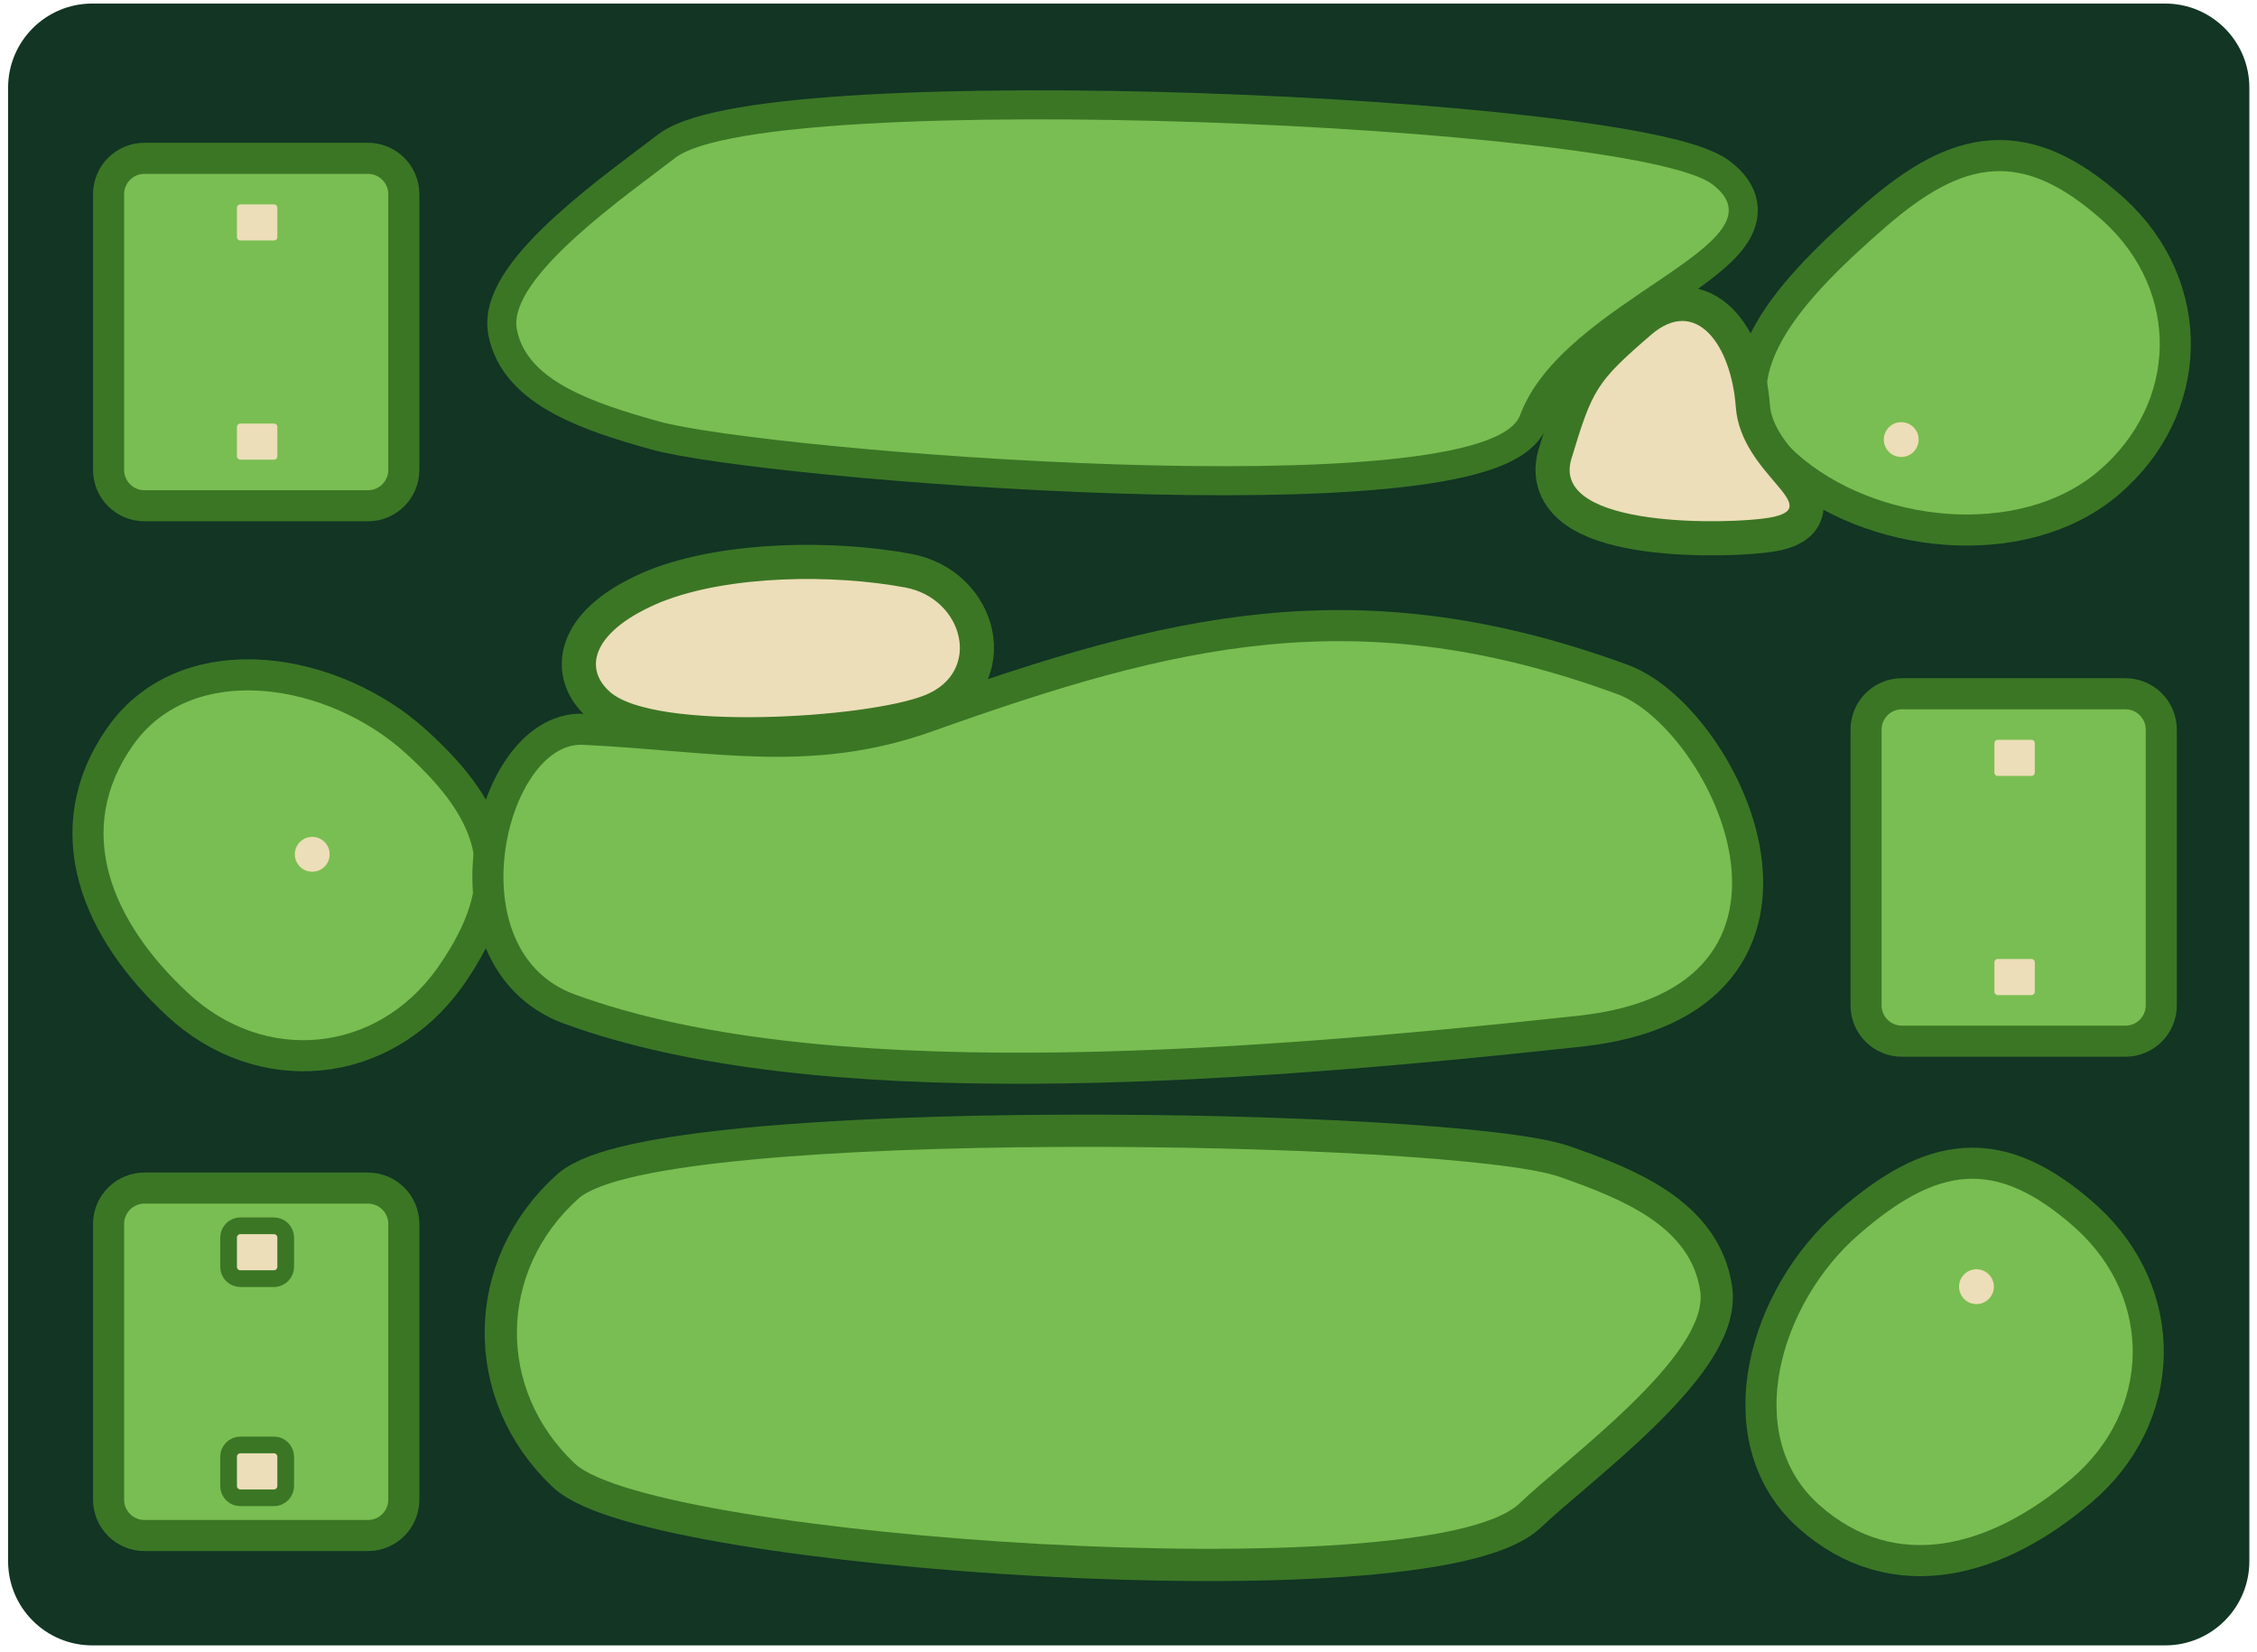
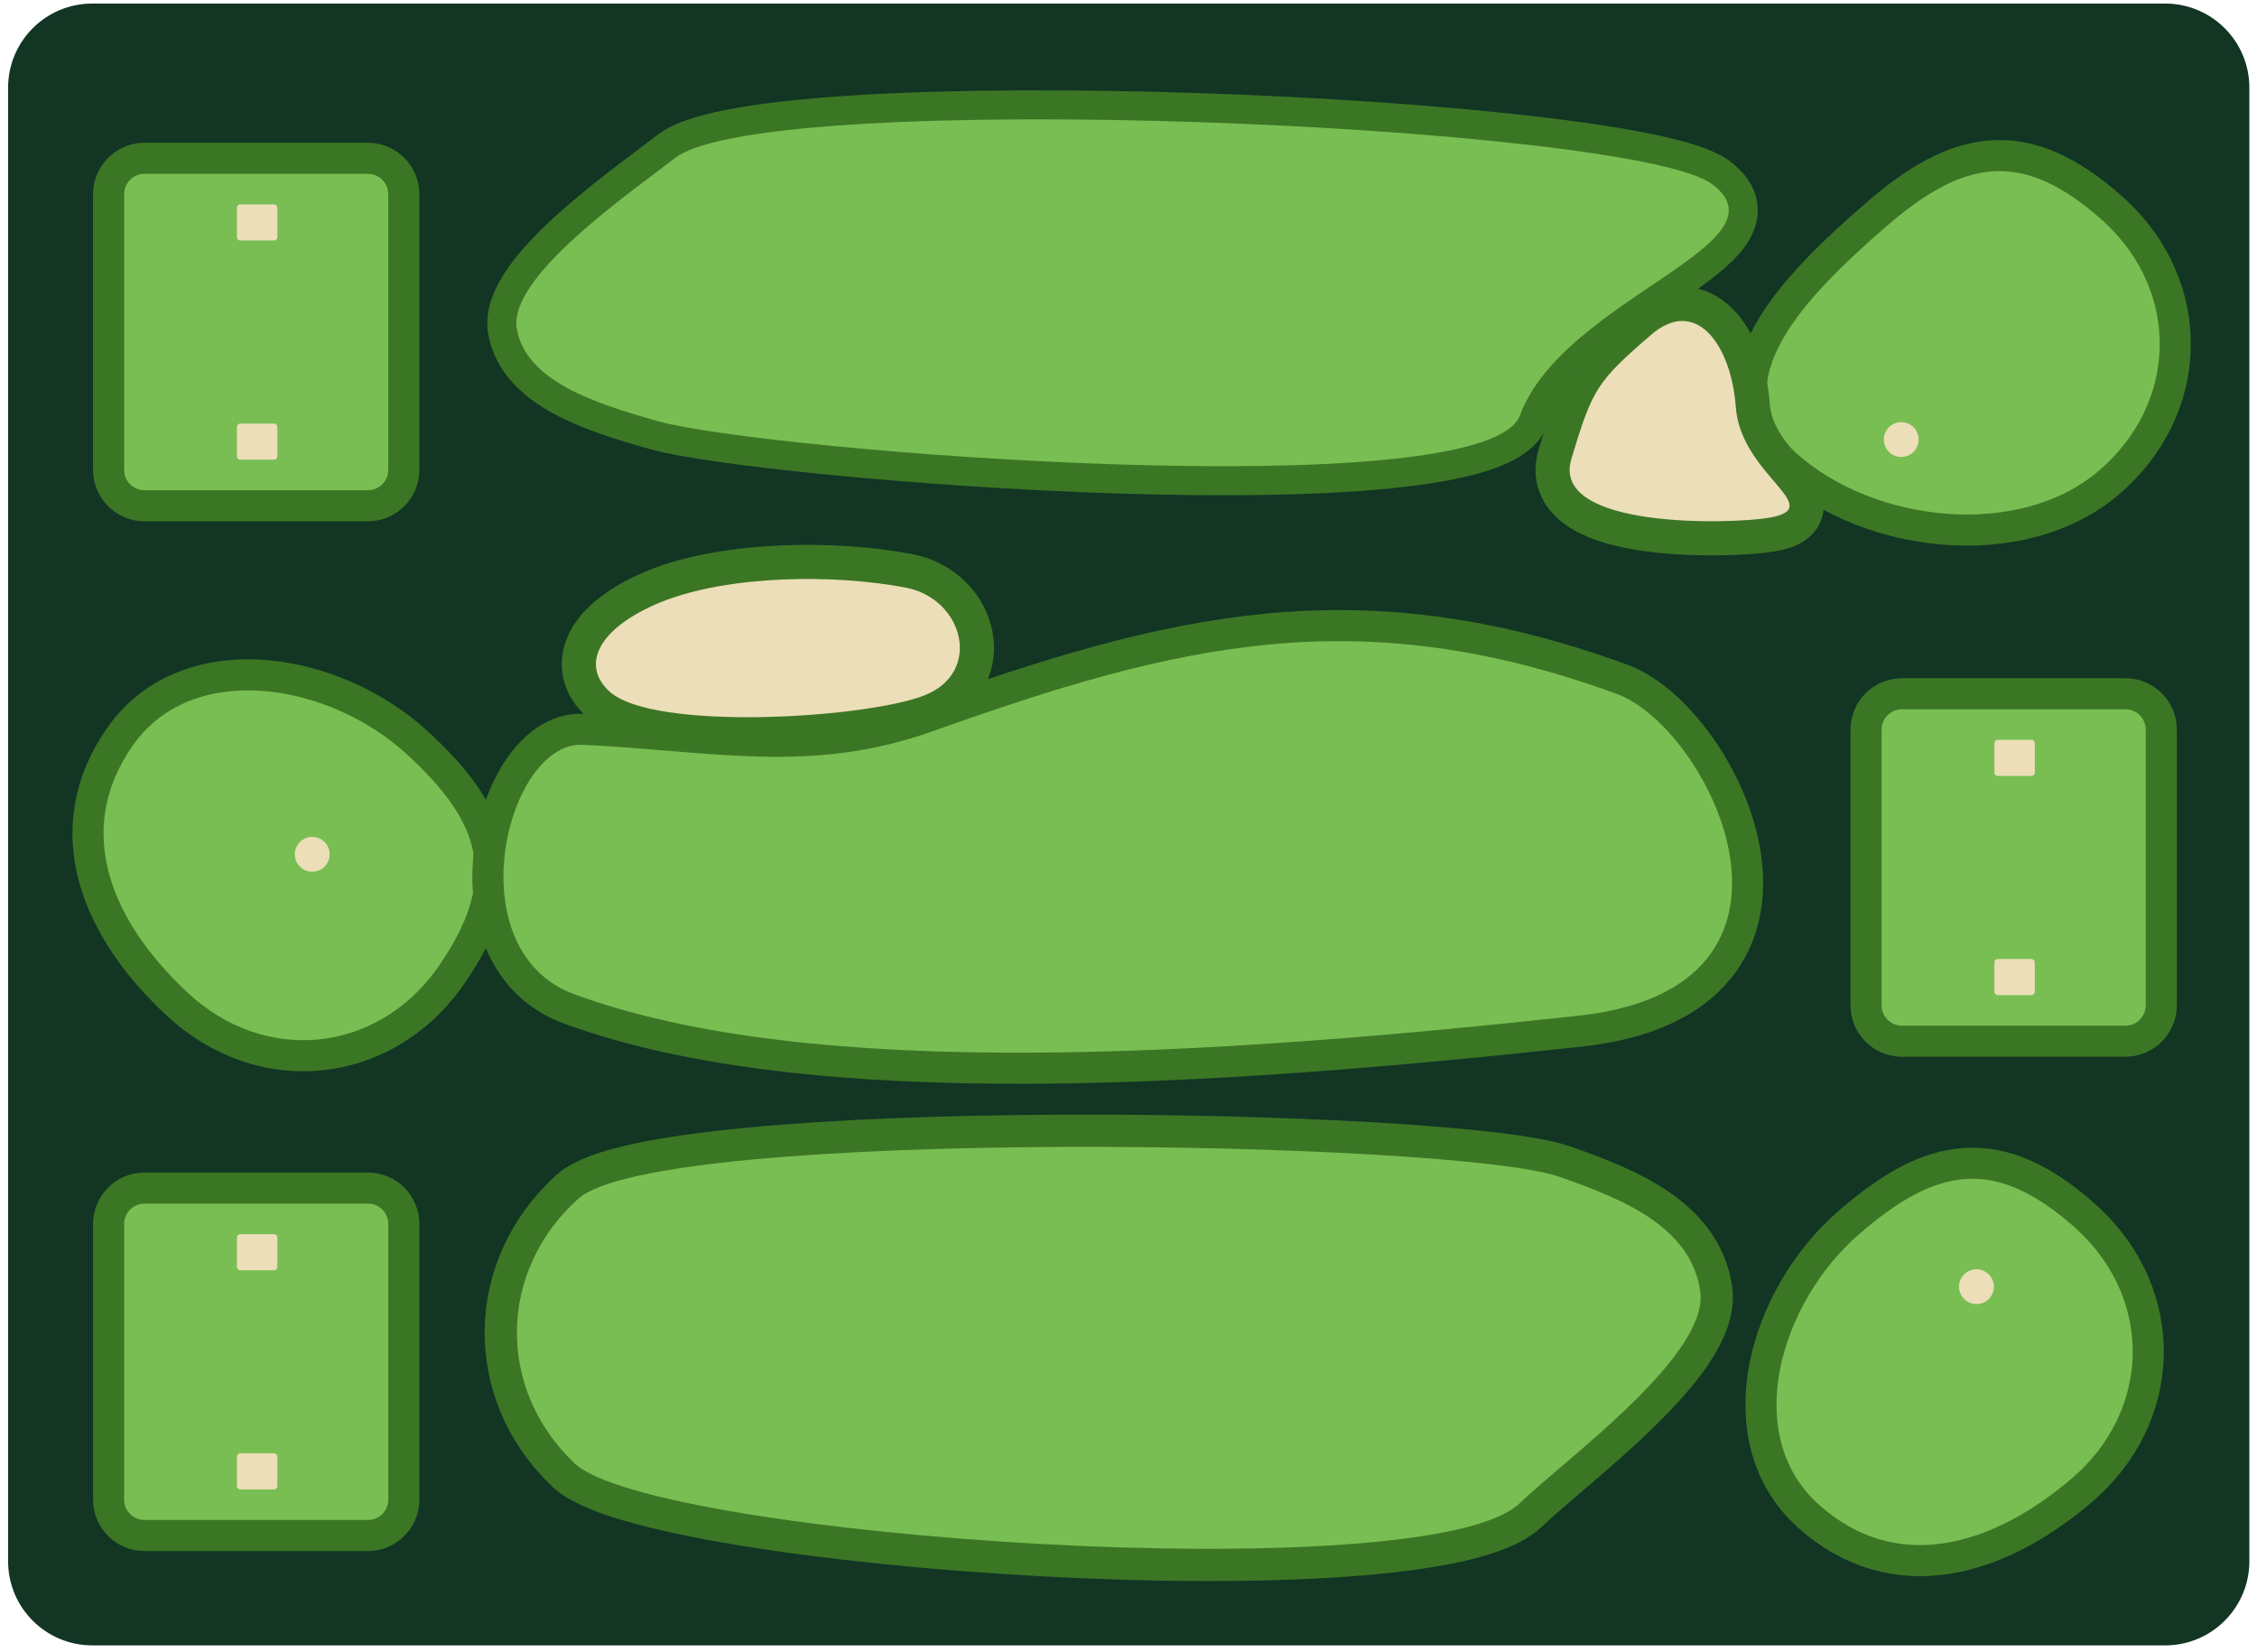
<svg xmlns="http://www.w3.org/2000/svg" width="287mm" height="210mm" viewBox="0 0 287 210" version="1.1" id="svg1">
  <defs id="defs1" />
  <g id="layer1">
    <rect style="fill:#123524;fill-opacity:1;stroke:none;stroke-width:0.719;stroke-linecap:round;stroke-linejoin:round;paint-order:stroke fill markers" id="rect1" width="284.998" height="208.79" x="1.03" y="0.452" ry="10.704" />
    <path id="path1" style="fill:#79be52;fill-opacity:1;stroke:#3b7625;stroke-width:8.204;stroke-linecap:round;stroke-linejoin:round;stroke-dasharray:none;stroke-opacity:1;paint-order:stroke fill markers" d="m 73.066,186.094 c -9.957,-9.42 -9.752,-24.457 0.458,-33.645 10.21,-9.189 111.427,-7.466 124.786,-2.791 8.138,2.848 16.704,6.363 17.889,14.534 1.184,8.171 -17.166,21.386 -23.012,27.028 -11.894,11.096 -110.164,4.295 -120.12,-5.125 z" />
    <path id="path1-2" style="fill:#79be52;fill-opacity:1;stroke:#3b7625;stroke-width:7.388;stroke-linecap:round;stroke-linejoin:round;stroke-dasharray:none;stroke-opacity:1;paint-order:stroke fill markers" d="m 217.744,23.442 c 10.01,7.599 -18.985,14.561 -24.451,29.354 C 188.904,64.673 97.135,57.343 83.704,53.572 75.522,51.274 66.91,48.439 65.719,41.848 64.529,35.257 80.025,24.597 85.903,20.046 97.861,11.095 207.734,15.844 217.744,23.442 Z" />
    <path id="path2" style="fill:#79be52;fill-opacity:1;stroke:#3b7625;stroke-width:7.907;stroke-linecap:round;stroke-linejoin:round;stroke-dasharray:none;stroke-opacity:1;paint-order:stroke fill markers" d="m 264.042,156.288 c 9.781,8.935 9.498,23.127 -0.633,31.756 -10.131,8.629 -22.242,12.143 -32.124,3.294 -9.882,-8.849 -4.962,-25.626 5.07,-34.344 10.032,-8.718 17.346,-9.789 27.328,-1.028" />
    <path id="path2-6" style="fill:#79be52;fill-opacity:1;stroke:#3b7625;stroke-width:7.907;stroke-linecap:round;stroke-linejoin:round;stroke-dasharray:none;stroke-opacity:1;paint-order:stroke fill markers" d="m 267.48,28.145 c 9.781,8.935 9.498,23.127 -0.633,31.756 -10.131,8.629 -28.516,6.606 -38.398,-2.242 -9.882,-8.849 1.312,-20.09 11.344,-28.807 10.032,-8.718 17.346,-9.789 27.328,-1.028" />
-     <g id="g6" transform="matrix(2.875258,0,0,2.875258,-115.6123,-154.0216)" style="stroke:#3b7625;stroke-opacity:1">
-       <rect style="fill:#79be52;fill-opacity:1;stroke:#3b7625;stroke-width:2.75;stroke-linecap:round;stroke-linejoin:round;stroke-dasharray:none;stroke-opacity:1;paint-order:stroke fill markers" id="rect4" width="11.682" height="13.992" x="45.699" y="106.803" ry="0.899" />
-       <g id="g5" transform="translate(0,-0.09708172)" style="stroke:#3b7625;stroke-opacity:1">
-         <rect style="fill:#ecdeb8;fill-opacity:1;stroke:#3b7625;stroke-width:1.478;stroke-linecap:round;stroke-linejoin:round;stroke-dasharray:none;stroke-opacity:1;paint-order:stroke fill markers" id="rect5" width="1.787" height="1.598" x="50.688" y="117.943" ry="0.148" />
-         <rect style="fill:#ecdeb8;fill-opacity:1;stroke:#3b7625;stroke-width:1.478;stroke-linecap:round;stroke-linejoin:round;stroke-dasharray:none;stroke-opacity:1;paint-order:stroke fill markers" id="rect5-3" width="1.787" height="1.598" x="50.688" y="108.25" ry="0.148" />
-       </g>
+     <rect style="fill:#79be52;fill-opacity:1;stroke:#3b7625;stroke-width:7.907;stroke-linecap:round;stroke-linejoin:round;stroke-dasharray:none;stroke-opacity:1;paint-order:stroke fill markers" id="rect4" width="33.587" height="40.231" x="15.785" y="153.063" ry="2.584" />
+     <g id="g5" transform="matrix(2.875258,0,0,2.875258,-115.6123,-154.3007)" style="stroke:none;stroke-opacity:1">
+       <rect style="fill:#ecdeb8;fill-opacity:1;stroke:none;stroke-width:1.478;stroke-linecap:round;stroke-linejoin:round;stroke-dasharray:none;stroke-opacity:1;paint-order:stroke fill markers" id="rect5" width="1.787" height="1.598" x="50.688" y="117.943" ry="0.148" />
+       <rect style="fill:#ecdeb8;fill-opacity:1;stroke:none;stroke-width:1.478;stroke-linecap:round;stroke-linejoin:round;stroke-dasharray:none;stroke-opacity:1;paint-order:stroke fill markers" id="rect5-3" width="1.787" height="1.598" x="50.688" y="108.25" ry="0.148" />
    </g>
    <g id="g6-1-2" transform="matrix(2.875258,0,0,2.875258,-115.6123,-284.9762)">
      <rect style="fill:#79be52;fill-opacity:1;stroke:#3b7625;stroke-width:2.75;stroke-linecap:round;stroke-linejoin:round;stroke-dasharray:none;stroke-opacity:1;paint-order:stroke fill markers" id="rect4-2-6" width="11.682" height="13.992" x="45.699" y="106.803" ry="0.899" />
      <g id="g5-7-1" transform="translate(0,-0.09708172)">
        <rect style="fill:#ecdeb8;fill-opacity:1;stroke:none;stroke-width:1.478;stroke-linecap:round;stroke-linejoin:round;stroke-dasharray:none;stroke-opacity:1;paint-order:stroke fill markers" id="rect5-0-8" width="1.787" height="1.598" x="50.688" y="117.943" ry="0.148" />
        <rect style="fill:#ecdeb8;fill-opacity:1;stroke:none;stroke-width:1.478;stroke-linecap:round;stroke-linejoin:round;stroke-dasharray:none;stroke-opacity:1;paint-order:stroke fill markers" id="rect5-3-9-7" width="1.787" height="1.598" x="50.688" y="108.25" ry="0.148" />
      </g>
    </g>
    <path id="path2-3" style="fill:#79be52;fill-opacity:1;stroke:#3b7625;stroke-width:7.907;stroke-linecap:round;stroke-linejoin:round;stroke-dasharray:none;stroke-opacity:1;paint-order:stroke fill markers" d="m 55.536,123.224 c -7.735,10.755 -21.863,12.127 -31.614,3.07 -9.75,-9.057 -14.65,-20.676 -7.013,-31.521 7.637,-10.845 24.874,-7.913 34.7,1.035 9.827,8.948 11.743,16.088 4.204,27.022" />
    <g id="g6-1" transform="matrix(2.875258,0,0,2.875258,107.8672,-216.8846)">
      <rect style="fill:#79be52;fill-opacity:1;stroke:#3b7625;stroke-width:2.75;stroke-linecap:round;stroke-linejoin:round;stroke-dasharray:none;stroke-opacity:1;paint-order:stroke fill markers" id="rect4-2" width="11.682" height="13.992" x="45.699" y="106.803" ry="0.899" />
      <g id="g5-7" transform="translate(0,-0.09708172)">
        <rect style="fill:#ecdeb8;fill-opacity:1;stroke:none;stroke-width:1.478;stroke-linecap:round;stroke-linejoin:round;stroke-dasharray:none;stroke-opacity:1;paint-order:stroke fill markers" id="rect5-0" width="1.787" height="1.598" x="50.688" y="117.943" ry="0.148" />
        <rect style="fill:#ecdeb8;fill-opacity:1;stroke:none;stroke-width:1.478;stroke-linecap:round;stroke-linejoin:round;stroke-dasharray:none;stroke-opacity:1;paint-order:stroke fill markers" id="rect5-3-9" width="1.787" height="1.598" x="50.688" y="108.25" ry="0.148" />
      </g>
    </g>
    <path id="path5" style="fill:#79be52;stroke:#3b7625;stroke-width:7.907;stroke-linecap:round;stroke-linejoin:round;paint-order:stroke fill markers" d="m 200.712,129.167 c -45.958,4.987 -97.226,8.454 -127.654,-2.716 -15.214,-5.585 -8.684,-32.195 1.045,-31.734 16.711,0.792 29.005,3.789 44.45,-1.713 30.89,-11.004 54.111,-16.865 87.246,-4.68 11.845,4.653 27.761,37.278 -5.088,40.842 z" />
    <path id="path6" style="fill:#ecdeb8;stroke:#3b7625;stroke-width:8.685;stroke-linecap:round;stroke-linejoin:round;paint-order:stroke fill markers" d="m 115.126,74.715 c 7.413,1.396 9.851,10.769 2.458,13.703 -7.393,2.934 -34.34,4.6 -40.025,-0.431 -3.515,-3.111 -2.077,-7.877 6.494,-11.425 8.701,-3.47 22.02,-3.552 31.073,-1.847 z" />
    <path id="path6-1" style="fill:#ecdeb8;stroke:#3b7625;stroke-width:8.685;stroke-linecap:round;stroke-linejoin:round;paint-order:stroke fill markers" d="m 209.951,42.576 c 5.71,-4.929 10.19,1.264 10.775,9.196 0.643,8.718 11.735,12.751 4.258,14.065 -4.624,0.812 -27.756,1.517 -25.192,-7.399 2.705,-8.968 3.187,-9.843 10.16,-15.862 z" />
    <path style="fill:#ecdeb8;fill-opacity:1;stroke:none;stroke-width:7.907;stroke-linecap:round;stroke-linejoin:round;stroke-dasharray:none;stroke-opacity:1;paint-order:stroke fill markers" id="path7" d="m 243.358,54.365 a 2.215,2.215 0 0 1 -0.055,3.124 2.215,2.215 0 0 1 -3.124,-0.039 2.215,2.215 0 0 1 0.023,-3.124 2.215,2.215 0 0 1 3.124,0.008" />
    <path style="fill:#ecdeb8;fill-opacity:1;stroke:none;stroke-width:7.907;stroke-linecap:round;stroke-linejoin:round;stroke-dasharray:none;stroke-opacity:1;paint-order:stroke fill markers" id="path7-4" d="m 41.303,107.107 a 2.215,2.215 0 0 1 -0.055,3.124 2.215,2.215 0 0 1 -3.124,-0.039 2.215,2.215 0 0 1 0.023,-3.124 2.215,2.215 0 0 1 3.124,0.008" />
    <path style="fill:#ecdeb8;fill-opacity:1;stroke:none;stroke-width:7.907;stroke-linecap:round;stroke-linejoin:round;stroke-dasharray:none;stroke-opacity:1;paint-order:stroke fill markers" id="path7-1" d="m 252.924,162.091 a 2.215,2.215 0 0 1 -0.055,3.124 2.215,2.215 0 0 1 -3.124,-0.039 2.215,2.215 0 0 1 0.023,-3.124 2.215,2.215 0 0 1 3.124,0.008" />
  </g>
</svg>
